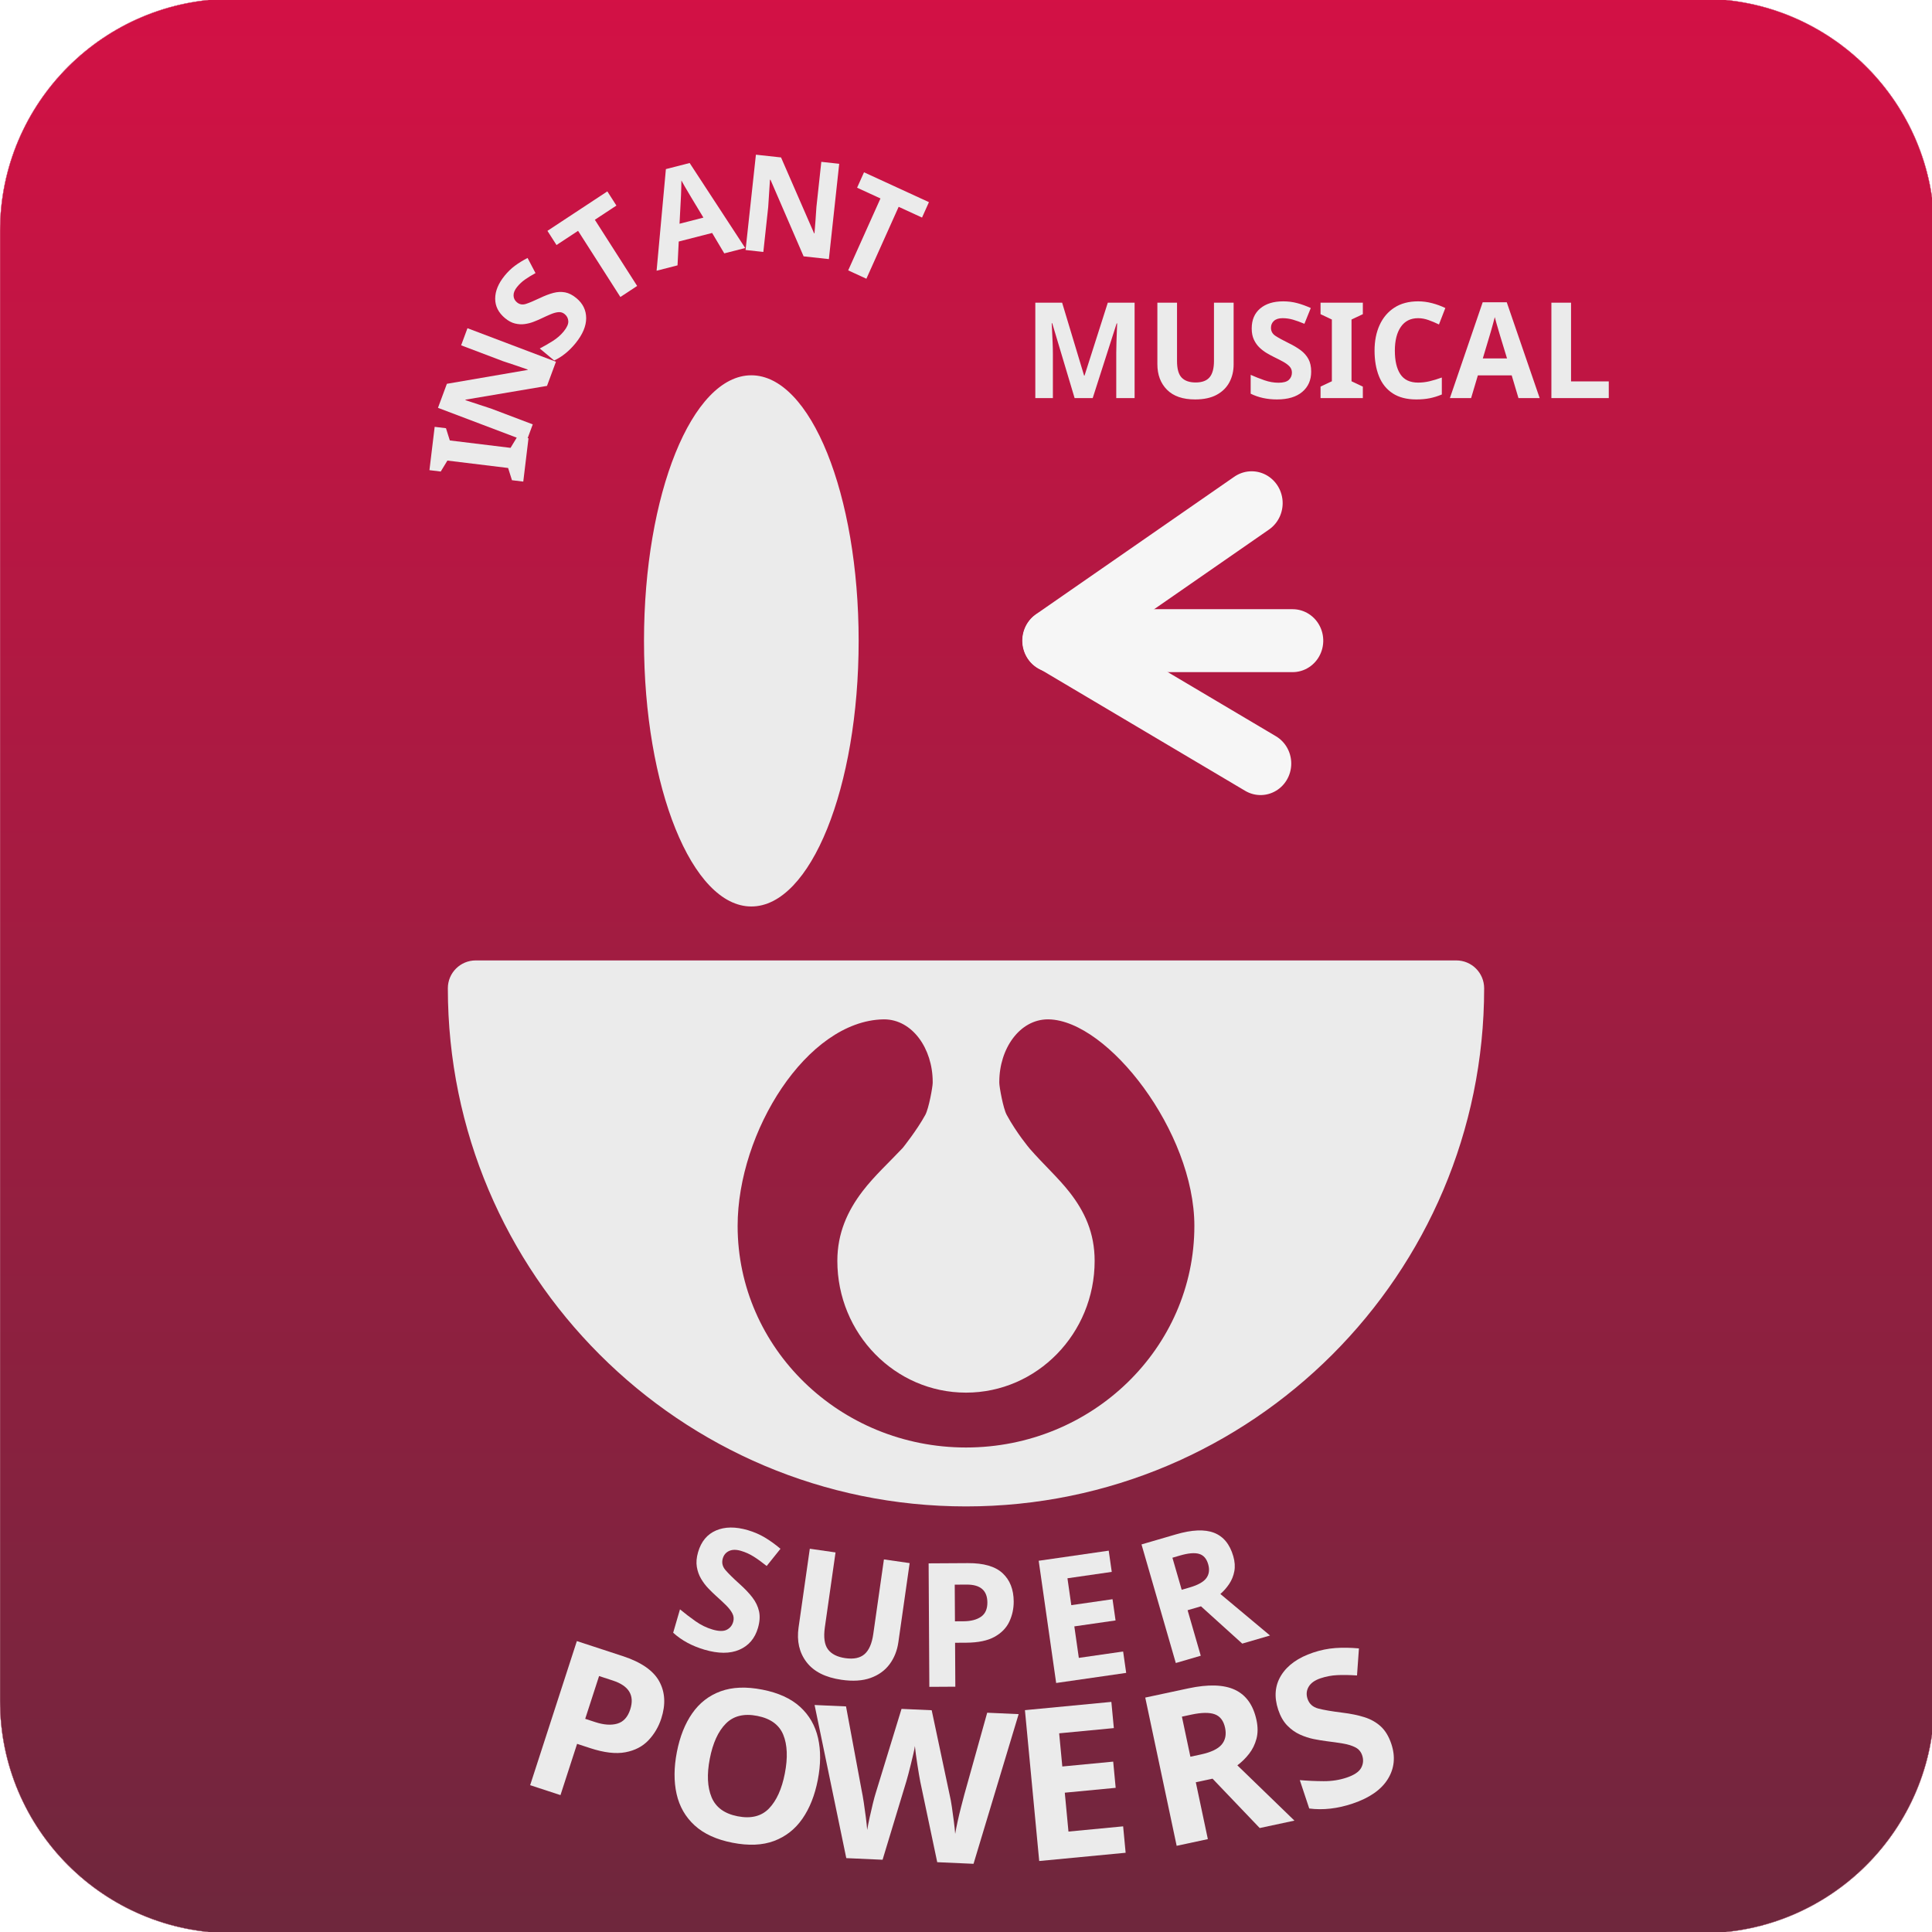
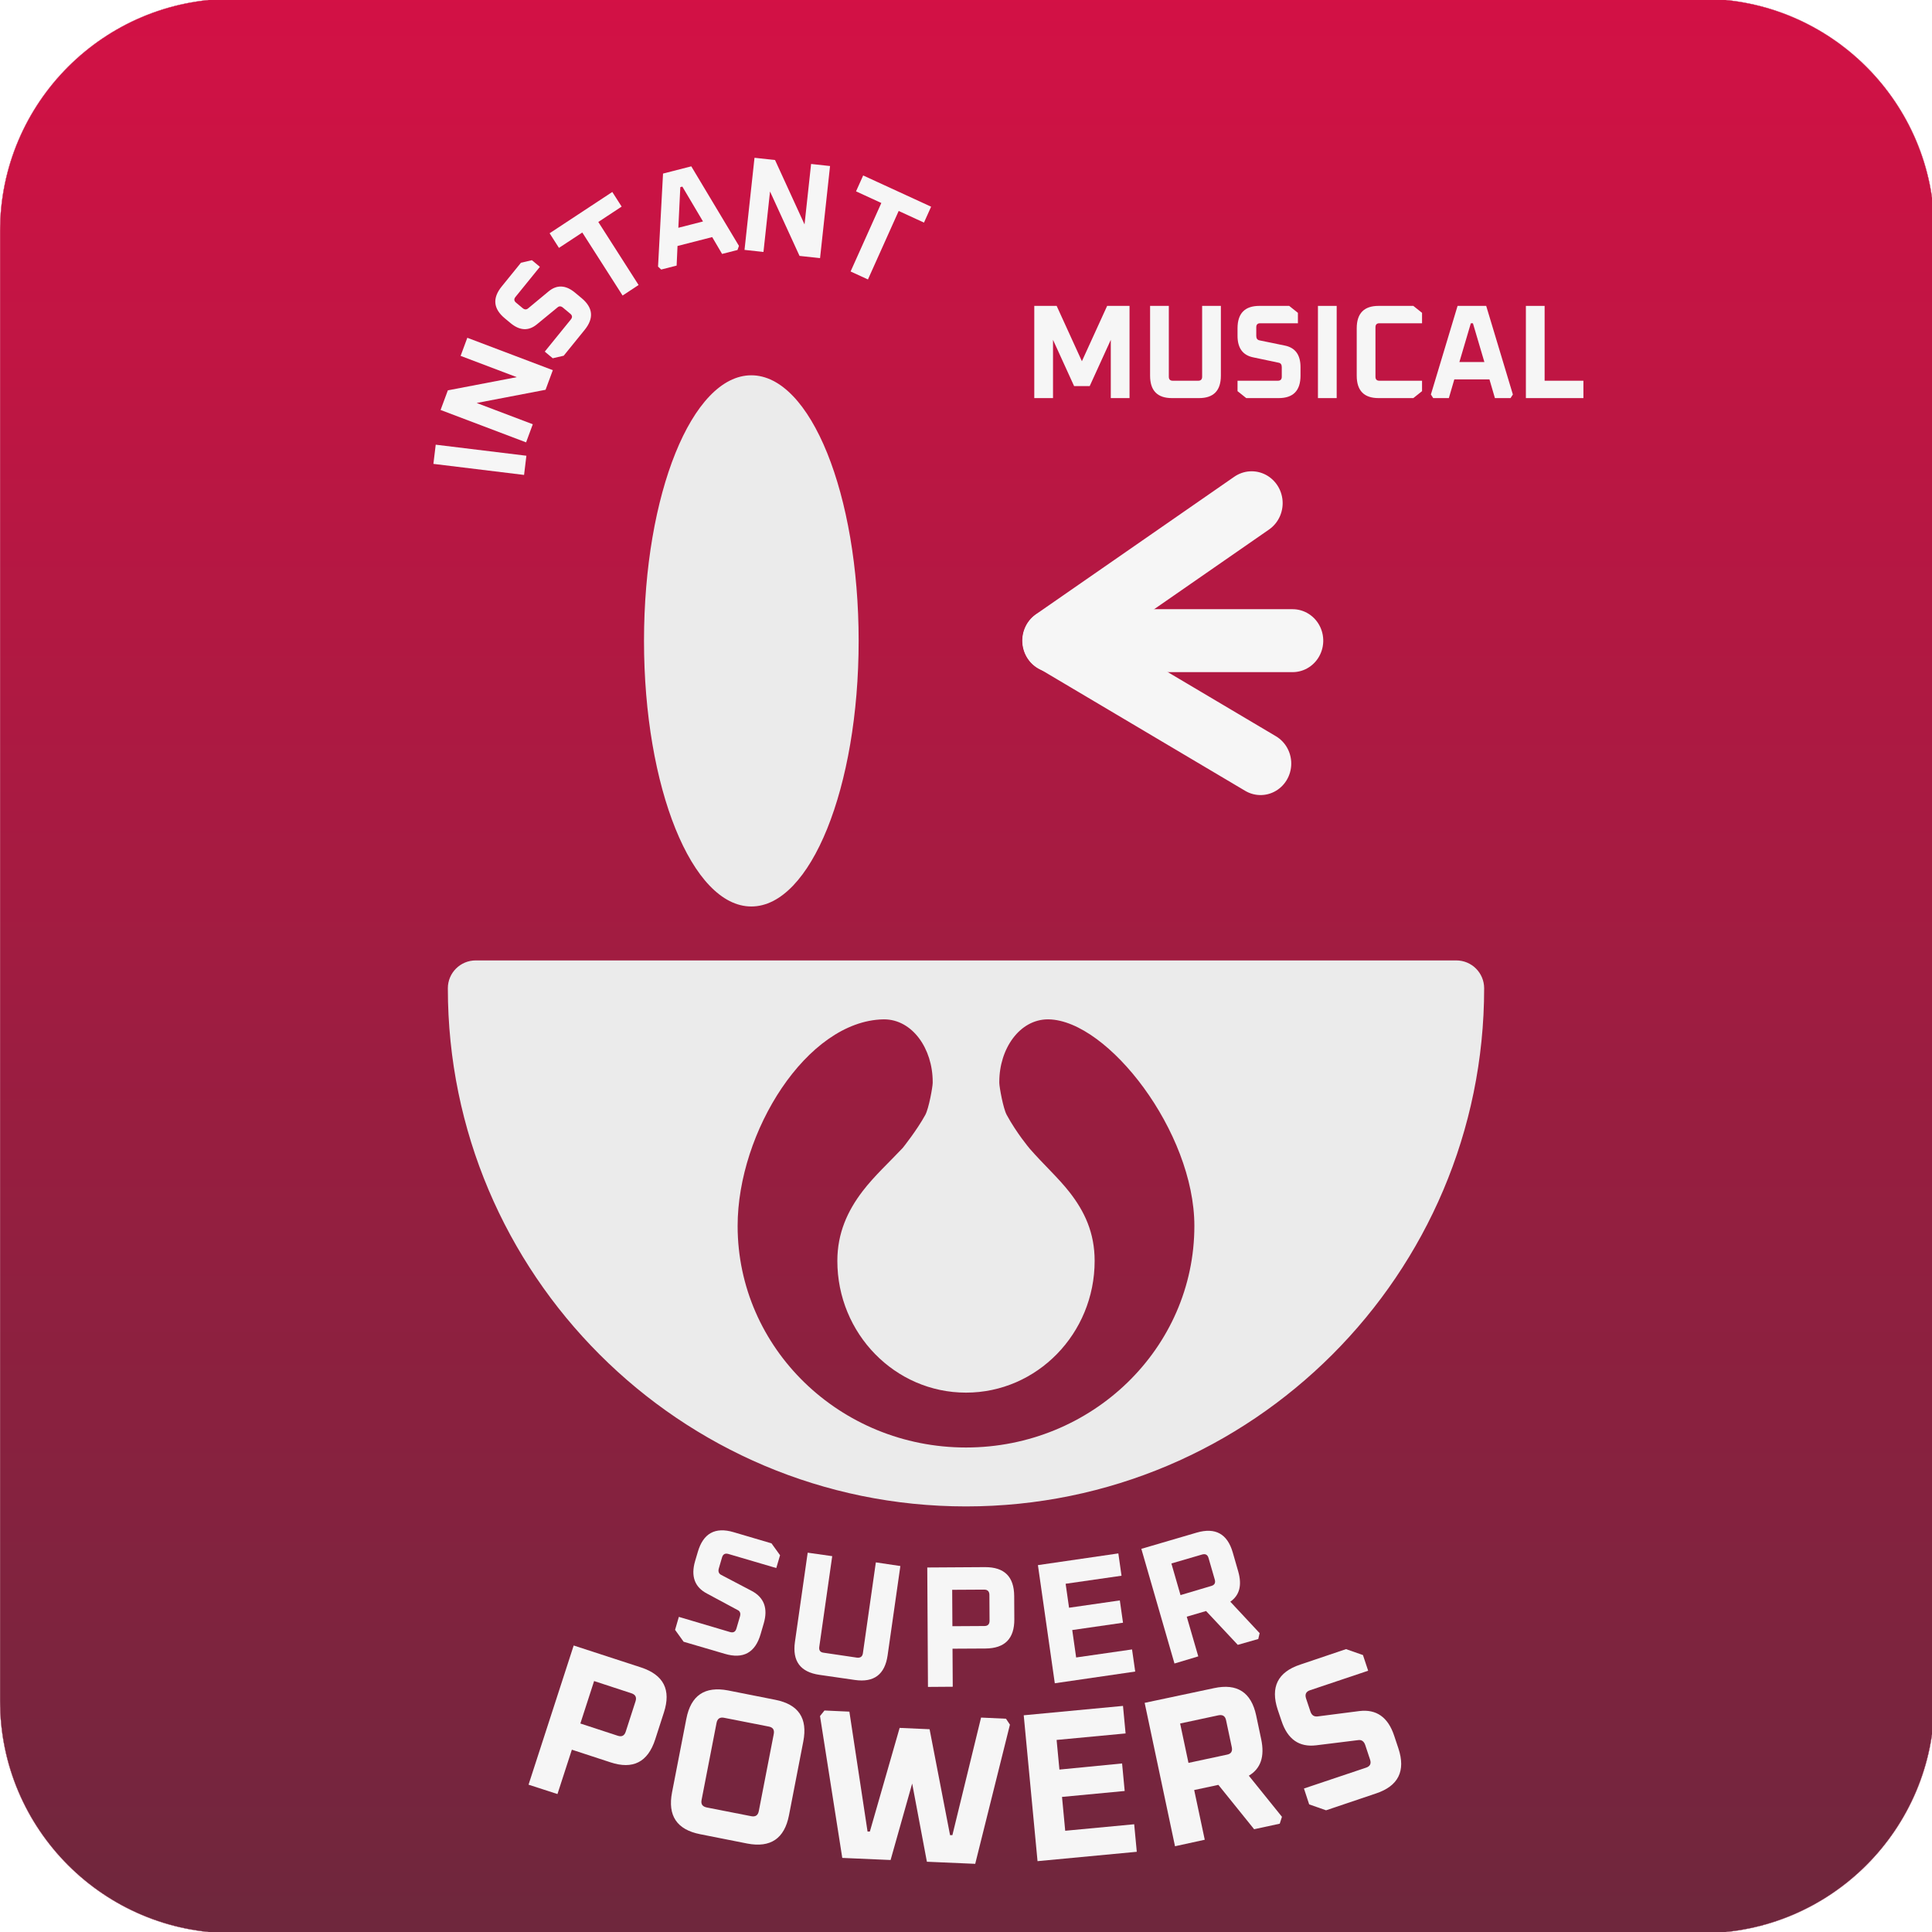
<svg xmlns="http://www.w3.org/2000/svg" width="100%" height="100%" viewBox="0 0 10240 10240" version="1.1" xml:space="preserve" style="fill-rule:evenodd;clip-rule:evenodd;stroke-linecap:round;stroke-linejoin:round;stroke-miterlimit:1.5;">
-   <g id="LIGHT" transform="matrix(1,0,0,1,-927.244,-927.244)">
+   <g id="DARK-embedded" transform="matrix(1,0,0,1,-927.244,-927.244)">
    <g id="Royal-Society-Plum" transform="matrix(0.847743,0,0,0.847743,927.244,920.737)">
      <path d="M12094.5,1451.34L12094.5,10643.1C12094.5,11444.2 11444.2,12094.5 10643.1,12094.5L1451.34,12094.5C650.323,12094.5 0,11444.2 0,10643.1L0,1451.34C0,650.323 650.323,0 1451.34,0L10643.1,0C11444.2,0 12094.5,650.323 12094.5,1451.34Z" style="fill:rgb(111,38,61);stroke:rgb(246,246,246);stroke-width:1.18px;" />
    </g>
    <g id="Royal-Society-Red" transform="matrix(0.847743,0,0,0.847743,927.244,920.737)">
-       <path d="M12094.5,1451.34L12094.5,10643.1C12094.5,11444.2 11444.2,12094.5 10643.1,12094.5L1451.34,12094.5C650.323,12094.5 0,11444.2 0,10643.1L0,1451.34C0,650.323 650.323,0 1451.34,0L10643.1,0C11444.2,0 12094.5,650.323 12094.5,1451.34Z" style="fill:rgb(211,18,69);stroke:rgb(246,246,246);stroke-width:1.18px;" />
-     </g>
-     <g id="Royal-Society-Grey" transform="matrix(0.847743,0,0,0.847743,927.244,920.737)">
-       <path d="M12094.5,1451.34L12094.5,10643.1C12094.5,11444.2 11444.2,12094.5 10643.1,12094.5L1451.34,12094.5C650.323,12094.5 0,11444.2 0,10643.1L0,1451.34C0,650.323 650.323,0 1451.34,0L10643.1,0C11444.2,0 12094.5,650.323 12094.5,1451.34Z" style="fill:rgb(224,220,219);stroke:rgb(246,246,246);stroke-width:1.18px;" />
-     </g>
-     <g id="Logo" transform="matrix(62.1718,0,0,62.1718,2938.65,4359.09)">
-       <path d="M94.173,29.051C94.173,27.741 93.11,26.678 91.799,26.678L8.201,26.678C6.89,26.678 5.827,27.741 5.827,29.051C5.827,53.431 25.62,73.224 50,73.224C74.38,73.224 94.173,53.431 94.173,29.051ZM53.472,39.849C53.166,39.29 52.845,37.466 52.84,37.134C52.839,37.101 52.839,37.068 52.839,37.034C52.839,34.192 54.58,31.701 56.991,31.701C57.013,31.701 57.034,31.701 57.055,31.702C62.111,31.808 69.469,41.299 69.469,49.311C69.469,59.737 60.745,68.201 50,68.201C39.255,68.201 30.531,59.737 30.531,49.311C30.531,41.299 36.436,31.839 42.945,31.702C42.966,31.701 42.987,31.701 43.009,31.701C45.42,31.701 47.161,34.192 47.161,37.034C47.161,37.067 47.161,37.1 47.16,37.134C47.155,37.467 46.834,39.29 46.529,39.849C45.818,41.151 44.62,42.648 44.601,42.668C43.458,43.885 42.186,45.043 41.191,46.343C39.901,48.028 39.032,49.929 39.032,52.291C39.032,58.491 43.947,63.524 50,63.524C56.053,63.524 60.967,58.491 60.967,52.291C60.967,49.895 60.11,48.075 58.814,46.421C57.854,45.196 56.608,44.074 55.442,42.737C55.367,42.648 54.318,41.4 53.472,39.849Z" style="fill:rgb(111,38,61);" />
-     </g>
-     <g id="Text-Source" transform="matrix(1.39871,0,0,1.42964,-2078.87,-4974.99)">
-       <g transform="matrix(0.558221,0,0,0.548775,2156.53,2797.19)">
-         <g trapnsform="matrix(0.959732,0.280919,-0.280919,0.959732,3967.24,-719.731)">
-           <text x="4494.09px" y="13478.1px" style="font-family:'Oxanium-Bold', 'Oxanium';font-weight:700;font-size:1168.4px;fill:rgb(111,38,61);">S</text>
-         </g>
-         <g transform="matrix(0.989878,0.141918,-0.141918,0.989878,1997.64,-608.863)">
-           <text x="5267.37px" y="13700.4px" style="font-family:'Oxanium-Bold', 'Oxanium';font-weight:700;font-size:1168.4px;fill:rgb(111,38,61);">U</text>
-         </g>
-         <g transform="matrix(0.999983,-0.00580669,0.00580669,0.999983,-80.1581,36.1783)">
-           <text x="6190.33px" y="13822.4px" style="font-family:'Oxanium-Bold', 'Oxanium';font-weight:700;font-size:1168.4px;fill:rgb(111,38,61);">P</text>
-         </g>
-         <g transform="matrix(0.98985,-0.142114,0.142114,0.98985,-1891.13,1142.41)">
-           <text x="7052.31px" y="13810.7px" style="font-family:'Oxanium-Bold', 'Oxanium';font-weight:700;font-size:1168.4px;fill:rgb(111,38,61);">E</text>
-         </g>
-         <g transform="matrix(0.96028,-0.279039,0.279039,0.96028,-3507.58,2739.13)">
-           <text x="7867.57px" y="13690.1px" style="font-family:'Oxanium-Bold', 'Oxanium';font-weight:700;font-size:1168.4px;fill:rgb(111,38,61);">R</text>
-         </g>
-       </g>
-       <g transform="matrix(0.558221,0,0,0.548775,1419.3,3136.91)">
-         <g transform="matrix(0.950834,0.309701,-0.309701,0.950834,4517.47,-801.676)">
-           <text x="4783.65px" y="13827.1px" style="font-family:'Oxanium-Bold', 'Oxanium';font-weight:700;font-size:1433.94px;fill:rgb(111,38,61);">P</text>
-         </g>
-         <g transform="matrix(0.981515,0.191387,-0.191387,0.981515,2810.56,-833.901)">
-           <text x="5722.14px" y="14132.5px" style="font-family:'Oxanium-Bold', 'Oxanium';font-weight:700;font-size:1433.94px;fill:rgb(111,38,61);">O</text>
-         </g>
-         <g transform="matrix(0.999011,0.0444702,-0.0444702,0.999011,644.787,-287.83)">
-           <text x="6791.61px" y="14348.2px" style="font-family:'Oxanium-Bold', 'Oxanium';font-weight:700;font-size:1433.94px;fill:rgb(111,38,61);">W</text>
-         </g>
-         <g transform="matrix(0.99551,-0.0946549,0.0946549,0.99551,-1325.27,843.96)">
-           <text x="8233.53px" y="14391.6px" style="font-family:'Oxanium-Bold', 'Oxanium';font-weight:700;font-size:1433.94px;fill:rgb(111,38,61);">E</text>
-         </g>
-         <g transform="matrix(0.978076,-0.208251,0.208251,0.978076,-2777.69,2223.01)">
-           <text x="9168.8px" y="14303.5px" style="font-family:'Oxanium-Bold', 'Oxanium';font-weight:700;font-size:1433.94px;fill:rgb(111,38,61);">R</text>
-         </g>
-         <g transform="matrix(0.948564,-0.316586,0.316586,0.948564,-3938.87,3937.28)">
-           <text x="10147.4px" y="14090.4px" style="font-family:'Oxanium-Bold', 'Oxanium';font-weight:700;font-size:1433.94px;fill:rgb(111,38,61);">S</text>
-         </g>
-       </g>
-       <g transform="matrix(0.277025,0,0,0.278361,6594.22,4294.83)">
-         <g transform="matrix(1779.93,0,0,1779.93,6031.7,2870.19)">
-                 </g>
-         <text x="-2095.46px" y="2870.18px" style="font-family:'Oxanium-Bold', 'Oxanium';font-weight:700;font-size:1779.93px;fill:rgb(111,38,61);">MUSICAL</text>
-       </g>
-       <g transform="matrix(0.479992,-0.278821,0.279925,0.475608,3353.16,5200.39)">
-         <g transform="matrix(0.60503,-0.796203,0.796203,0.60503,-652.214,1201.5)">
-           <text x="884.922px" y="1258.14px" style="font-family:'Oxanium-Bold', 'Oxanium';font-weight:700;font-size:902.853px;fill:rgb(111,38,61);">I</text>
-         </g>
-         <g transform="matrix(0.775502,-0.631345,0.631345,0.775502,-448.304,866.684)">
-           <text x="994.514px" y="1063.71px" style="font-family:'Oxanium-Bold', 'Oxanium';font-weight:700;font-size:902.853px;fill:rgb(111,38,61);">N</text>
-         </g>
-         <g transform="matrix(0.938119,-0.346314,0.346314,0.938119,-145.001,549.744)">
-           <text x="1465.8px" y="680.615px" style="font-family:'Oxanium-Bold', 'Oxanium';font-weight:700;font-size:902.853px;fill:rgb(111,38,61);">S</text>
-         </g>
-         <g transform="matrix(0.998916,-0.0465409,0.0465409,0.998916,-21.5188,89.2581)">
-           <text x="1906.04px" y="506.741px" style="font-family:'Oxanium-Bold', 'Oxanium';font-weight:700;font-size:902.853px;fill:rgb(111,38,61);">T</text>
-         </g>
-         <g transform="matrix(0.960367,0.278737,-0.278737,0.960367,226.184,-650.667)">
-           <text x="2401.18px" y="470.046px" style="font-family:'Oxanium-Bold', 'Oxanium';font-weight:700;font-size:902.853px;fill:rgb(111,38,61);">A</text>
-         </g>
-         <g transform="matrix(0.803558,0.595227,-0.595227,0.803558,937.483,-1624.28)">
-           <text x="2929.55px" y="608.163px" style="font-family:'Oxanium-Bold', 'Oxanium';font-weight:700;font-size:902.853px;fill:rgb(111,38,61);">N</text>
-         </g>
-         <g transform="matrix(0.577221,0.816588,-0.816588,0.577221,2237.97,-2380.62)">
-           <text x="3418.05px" y="970.985px" style="font-family:'Oxanium-Bold', 'Oxanium';font-weight:700;font-size:902.853px;fill:rgb(111,38,61);">T</text>
-         </g>
-       </g>
-     </g>
-     <g id="Eyes---Wink-Light" transform="matrix(4.30883,0,0,4.42535,540.236,-388.468)">
-       <g id="wink" transform="matrix(1,0,0,1,-422.945,12.0334)">
-         <g transform="matrix(1,0,0,1,-12.5728,0)">
-           <path d="M1821.03,876.34L2064.95,711.633" style="fill:none;stroke:rgb(111,38,61);stroke-width:76.32px;" />
-         </g>
-         <g transform="matrix(0.437908,0.89902,-0.89902,0.437908,1798.86,-1144.56)">
-           <path d="M1821.03,876.34L2064.95,711.633" style="fill:none;stroke:rgb(111,38,61);stroke-width:75.53px;" />
-         </g>
-         <g transform="matrix(0.828749,0.55962,-0.55962,0.828749,789.697,-869.012)">
-           <path d="M1821.03,876.34L2064.95,711.633" style="fill:none;stroke:rgb(111,38,61);stroke-width:75.39px;" />
-         </g>
-       </g>
-       <g id="Left-Eye" transform="matrix(1,0,0,1,162.355,55.0469)">
-         <ellipse cx="851.651" cy="833.592" rx="132.017" ry="318.098" style="fill:rgb(111,38,61);" />
-       </g>
-     </g>
-   </g>
-   <g id="DARK" transform="matrix(1,0,0,1,-927.244,-927.244)">
-     <g id="Royal-Society-Plum1" transform="matrix(0.847743,0,0,0.847743,927.244,920.737)">
-       <path d="M12094.5,1451.34L12094.5,10643.1C12094.5,11444.2 11444.2,12094.5 10643.1,12094.5L1451.34,12094.5C650.323,12094.5 0,11444.2 0,10643.1L0,1451.34C0,650.323 650.323,0 1451.34,0L10643.1,0C11444.2,0 12094.5,650.323 12094.5,1451.34Z" style="fill:rgb(111,38,61);stroke:rgb(246,246,246);stroke-width:1.18px;" />
-     </g>
-     <g id="Royal-Society-Red1" transform="matrix(0.847743,0,0,0.847743,927.244,920.737)">
      <path d="M12094.5,1451.34L12094.5,10643.1C12094.5,11444.2 11444.2,12094.5 10643.1,12094.5L1451.34,12094.5C650.323,12094.5 0,11444.2 0,10643.1L0,1451.34C0,650.323 650.323,0 1451.34,0L10643.1,0C11444.2,0 12094.5,650.323 12094.5,1451.34Z" style="fill:rgb(211,18,69);stroke:rgb(246,246,246);stroke-width:1.18px;" />
    </g>
    <g id="Royal-Society-Gradient" transform="matrix(0.847743,0,0,0.847743,927.244,920.737)">
      <path d="M12094.5,1451.34L12094.5,10643.1C12094.5,11444.2 11444.2,12094.5 10643.1,12094.5L1451.34,12094.5C650.323,12094.5 0,11444.2 0,10643.1L0,1451.34C0,650.323 650.323,0 1451.34,0L10643.1,0C11444.2,0 12094.5,650.323 12094.5,1451.34Z" style="fill:url(#_Linear1);stroke:rgb(246,246,246);stroke-width:1.18px;" />
    </g>
    <g id="Logo-Light" transform="matrix(62.1718,0,0,62.1718,2938.65,4359.09)">
      <path d="M94.173,29.051C94.173,27.741 93.11,26.678 91.799,26.678L8.201,26.678C6.89,26.678 5.827,27.741 5.827,29.051C5.827,53.431 25.62,73.224 50,73.224C74.38,73.224 94.173,53.431 94.173,29.051ZM53.472,39.849C53.166,39.29 52.845,37.466 52.84,37.134C52.839,37.101 52.839,37.068 52.839,37.034C52.839,34.192 54.58,31.701 56.991,31.701C57.013,31.701 57.034,31.701 57.055,31.702C62.111,31.808 69.469,41.299 69.469,49.311C69.469,59.737 60.745,68.201 50,68.201C39.255,68.201 30.531,59.737 30.531,49.311C30.531,41.299 36.436,31.839 42.945,31.702C42.966,31.701 42.987,31.701 43.009,31.701C45.42,31.701 47.161,34.192 47.161,37.034C47.161,37.067 47.161,37.1 47.16,37.134C47.155,37.467 46.834,39.29 46.529,39.849C45.818,41.151 44.62,42.648 44.601,42.668C43.458,43.885 42.186,45.043 41.191,46.343C39.901,48.028 39.032,49.929 39.032,52.291C39.032,58.491 43.947,63.524 50,63.524C56.053,63.524 60.967,58.491 60.967,52.291C60.967,49.895 60.11,48.075 58.814,46.421C57.854,45.196 56.608,44.074 55.442,42.737C55.367,42.648 54.318,41.4 53.472,39.849Z" style="fill:rgb(235,235,235);" />
    </g>
-     <g id="Text-Source-Light" transform="matrix(1.39871,0,0,1.42964,-2078.87,-4974.99)">
-       <g transform="matrix(0.558221,0,0,0.548775,2156.53,2797.19)">
-         <g transform="matrix(0.959732,0.280919,-0.280919,0.959732,3967.24,-719.731)">
-           <text x="4494.09px" y="13478.1px" style="font-family:'Oxanium-Bold', 'Oxanium';font-weight:700;font-size:1168.4px;fill:rgb(235,235,235);">S</text>
-         </g>
-         <g transform="matrix(0.989878,0.141918,-0.141918,0.989878,1997.64,-608.863)">
-           <text x="5267.37px" y="13700.4px" style="font-family:'Oxanium-Bold', 'Oxanium';font-weight:700;font-size:1168.4px;fill:rgb(235,235,235);">U</text>
-         </g>
-         <g transform="matrix(0.999983,-0.00580669,0.00580669,0.999983,-80.1581,36.1783)">
-           <text x="6190.33px" y="13822.4px" style="font-family:'Oxanium-Bold', 'Oxanium';font-weight:700;font-size:1168.4px;fill:rgb(235,235,235);">P</text>
-         </g>
-         <g transform="matrix(0.98985,-0.142114,0.142114,0.98985,-1891.13,1142.41)">
-           <text x="7052.31px" y="13810.7px" style="font-family:'Oxanium-Bold', 'Oxanium';font-weight:700;font-size:1168.4px;fill:rgb(235,235,235);">E</text>
-         </g>
-         <g transform="matrix(0.96028,-0.279039,0.279039,0.96028,-3507.58,2739.13)">
-           <text x="7867.57px" y="13690.1px" style="font-family:'Oxanium-Bold', 'Oxanium';font-weight:700;font-size:1168.4px;fill:rgb(235,235,235);">R</text>
-         </g>
+     <g transform="matrix(1.39871,0,0,1.42964,-2078.87,-4974.99)">
+       <g transform="matrix(4.0549,0,0,67.8026,880.039,-87004.4)">
+         <path d="M943.861,1433.21L947.386,1432.5L995.241,1433.33C998.328,1433.38 1000.32,1433.32 1001.23,1433.13L1004.48,1432.48C1005.35,1432.31 1004.57,1432.18 1002.11,1432.12L973.817,1431.23C962.191,1430.88 958.441,1430.28 962.568,1429.45L965.098,1428.95C970.159,1427.93 981.334,1427.57 998.624,1427.87L1033.97,1428.48L1041.97,1429.13L1038.44,1429.83L993.676,1429.06C990.588,1429.01 988.593,1429.07 987.689,1429.26L984.752,1429.85C983.909,1430.02 984.698,1430.14 987.12,1430.21L1015.46,1431.08C1027.09,1431.44 1030.84,1432.04 1026.71,1432.86L1023.82,1433.44C1018.76,1434.46 1007.58,1434.82 990.293,1434.52L951.854,1433.86L943.861,1433.21Z" style="fill:rgb(246,246,246);" />
      </g>
-       <g transform="matrix(0.558221,0,0,0.548775,1419.3,3136.91)">
-         <g transform="matrix(0.950834,0.309701,-0.309701,0.950834,4517.47,-801.676)">
-           <text x="4783.65px" y="13827.1px" style="font-family:'Oxanium-Bold', 'Oxanium';font-weight:700;font-size:1433.94px;fill:rgb(235,235,235);">P</text>
-         </g>
-         <g transform="matrix(0.981515,0.191387,-0.191387,0.981515,2810.56,-833.901)">
-           <text x="5722.14px" y="14132.5px" style="font-family:'Oxanium-Bold', 'Oxanium';font-weight:700;font-size:1433.94px;fill:rgb(235,235,235);">O</text>
-         </g>
-         <g transform="matrix(0.999011,0.0444702,-0.0444702,0.999011,644.787,-287.83)">
-           <text x="6791.61px" y="14348.2px" style="font-family:'Oxanium-Bold', 'Oxanium';font-weight:700;font-size:1433.94px;fill:rgb(235,235,235);">W</text>
-         </g>
-         <g transform="matrix(0.99551,-0.0946549,0.0946549,0.99551,-1325.27,843.96)">
-           <text x="8233.53px" y="14391.6px" style="font-family:'Oxanium-Bold', 'Oxanium';font-weight:700;font-size:1433.94px;fill:rgb(235,235,235);">E</text>
-         </g>
-         <g transform="matrix(0.978076,-0.208251,0.208251,0.978076,-2777.69,2223.01)">
-           <text x="9168.8px" y="14303.5px" style="font-family:'Oxanium-Bold', 'Oxanium';font-weight:700;font-size:1433.94px;fill:rgb(235,235,235);">R</text>
-         </g>
-         <g transform="matrix(0.948564,-0.316586,0.316586,0.948564,-3938.87,3937.28)">
-           <text x="10147.4px" y="14090.4px" style="font-family:'Oxanium-Bold', 'Oxanium';font-weight:700;font-size:1433.94px;fill:rgb(235,235,235);">S</text>
-         </g>
+       <g transform="matrix(4.0549,0,0,67.8026,880.039,-87004.4)">
+         <path d="M1055.87,1433.87L1067.79,1428.99L1090.72,1429.18L1078.62,1434.14C1078.16,1434.33 1079.53,1434.44 1082.71,1434.46L1113.92,1434.73C1117.1,1434.75 1118.92,1434.67 1119.38,1434.49L1131.48,1429.52L1154.4,1429.72L1142.49,1434.6C1139.93,1435.65 1129.74,1436.1 1111.9,1435.95L1078.79,1435.67C1060.95,1435.52 1053.32,1434.92 1055.87,1433.87Z" style="fill:rgb(246,246,246);" />
+       </g>
+       <g transform="matrix(4.0549,0,0,67.8026,880.039,-87004.4)">
+         <path d="M1180.19,1436.33L1179.54,1429.8L1233.59,1429.78C1251.6,1429.78 1260.66,1430.3 1260.77,1431.36L1260.89,1432.63C1260.99,1433.69 1252.04,1434.22 1234.03,1434.23L1203.14,1434.24L1203.35,1436.32L1180.19,1436.33ZM1203.02,1433.01L1232.94,1433C1236.15,1433 1237.75,1432.9 1237.74,1432.71L1237.6,1431.3C1237.58,1431.11 1235.96,1431.01 1232.74,1431.01L1202.83,1431.02L1203.02,1433.01Z" style="fill:rgb(246,246,246);" />
+       </g>
+       <g transform="matrix(4.0549,0,0,67.8026,880.039,-87004.4)">
+         <path d="M1298.72,1436.13L1282.94,1429.67L1358.1,1429.03L1361.07,1430.25L1308.84,1430.69L1312.04,1432L1359.49,1431.6L1362.46,1432.82L1315.02,1433.22L1318.67,1434.72L1370.9,1434.28L1373.87,1435.49L1298.72,1436.13Z" style="fill:rgb(246,246,246);" />
+       </g>
+       <g transform="matrix(4.0549,0,0,67.8026,880.039,-87004.4)">
+         <path d="M1410.56,1435.05L1379.59,1428.78L1431.49,1427.89C1448.79,1427.6 1459.95,1427.96 1464.98,1428.97L1470.1,1430.01C1473.84,1430.77 1471.38,1431.32 1462.73,1431.67L1490.15,1433.39L1488.87,1433.71L1469.72,1434.03L1440.1,1432.18L1422.03,1432.49L1432.8,1434.66L1410.56,1435.05ZM1416.2,1431.31L1444.93,1430.81C1448.02,1430.76 1449.11,1430.64 1448.21,1430.46L1442.38,1429.28C1441.48,1429.1 1439.49,1429.04 1436.4,1429.09L1407.67,1429.58L1416.2,1431.31Z" style="fill:rgb(246,246,246);" />
+       </g>
+       <g transform="matrix(4.92155,0,0,70.8822,-173.569,-90776.8)">
+         <path d="M878.913,1432.26L913.669,1424.98L965.63,1426.13C982.95,1426.52 988.79,1427.3 983.148,1428.48L976.399,1429.9C970.757,1431.08 959.276,1431.48 941.956,1431.09L912.264,1430.43L901.182,1432.75L878.913,1432.26ZM918.812,1429.06L947.576,1429.7C950.669,1429.77 952.719,1429.7 953.727,1429.49L961.282,1427.9C962.29,1427.69 961.247,1427.55 958.154,1427.48L929.39,1426.84L918.812,1429.06Z" style="fill:rgb(246,246,246);" />
+       </g>
+       <g transform="matrix(4.92155,0,0,70.8822,-173.569,-90776.8)">
+         <path d="M989.403,1432.66L1000.42,1428.81C1003.91,1427.59 1014.59,1427.1 1032.47,1427.33L1068.87,1427.82C1086.75,1428.06 1093.94,1428.78 1090.46,1430L1079.44,1433.86C1075.95,1435.08 1065.27,1435.57 1047.39,1435.34L1010.99,1434.85C993.113,1434.61 985.916,1433.88 989.403,1432.66ZM1012.14,1433.06C1011.52,1433.28 1012.8,1433.4 1016,1433.45L1050.48,1433.91C1053.67,1433.95 1055.58,1433.86 1056.2,1433.64L1067.72,1429.61C1068.34,1429.39 1067.06,1429.26 1063.86,1429.22L1029.38,1428.76C1026.19,1428.72 1024.28,1428.81 1023.66,1429.03L1012.14,1433.06Z" style="fill:rgb(246,246,246);" />
+       </g>
+       <g transform="matrix(4.92155,0,0,70.8822,-173.569,-90776.8)">
+         <path d="M1103.33,1428.67L1106.77,1428.38L1125.94,1428.44L1139.93,1434.71L1141.72,1434.71L1164.63,1429.29L1187.7,1429.36L1203.46,1434.9L1205.25,1434.9L1227.33,1428.75L1246.51,1428.81L1249.56,1429.12L1222.83,1436.4L1185.62,1436.29L1174.29,1432.2L1157.67,1436.2L1120.47,1436.09L1103.33,1428.67Z" style="fill:rgb(246,246,246);" />
+       </g>
+       <g transform="matrix(4.92155,0,0,70.8822,-173.569,-90776.8)">
+         <path d="M1270.81,1436.26L1260.18,1428.63L1336.61,1428.14L1338.61,1429.58L1285.5,1429.92L1287.66,1431.47L1335.91,1431.15L1337.91,1432.59L1289.66,1432.9L1292.12,1434.67L1345.23,1434.33L1347.23,1435.77L1270.81,1436.26Z" style="fill:rgb(246,246,246);" />
+       </g>
+       <g transform="matrix(4.92155,0,0,70.8822,-173.569,-90776.8)">
+         <path d="M1376.66,1435.48L1353.29,1427.98L1406.74,1427.21C1424.55,1426.95 1435.36,1427.43 1439.15,1428.64L1443.01,1429.88C1445.84,1430.79 1442.66,1431.42 1433.5,1431.79L1459,1433.94L1457.31,1434.3L1437.58,1434.59L1410.05,1432.27L1391.43,1432.54L1399.56,1435.14L1376.66,1435.48ZM1387.03,1431.12L1416.62,1430.69C1419.8,1430.65 1421.05,1430.52 1420.38,1430.3L1415.97,1428.89C1415.3,1428.67 1413.37,1428.59 1410.18,1428.63L1380.6,1429.06L1387.03,1431.12Z" style="fill:rgb(246,246,246);" />
+       </g>
+       <g transform="matrix(4.92155,0,0,70.8822,-173.569,-90776.8)">
+         <path d="M1479.95,1433.29L1475.94,1432.46L1523.76,1431.37C1526.85,1431.3 1527.88,1431.16 1526.85,1430.95L1523.14,1430.19C1522.14,1429.99 1520.29,1429.9 1517.59,1429.93L1485.44,1430.2C1472.28,1430.31 1463.34,1429.89 1458.64,1428.92L1455.75,1428.34C1449.99,1427.16 1455.74,1426.37 1473.02,1425.98L1508.35,1425.17L1521.37,1425.48L1525.38,1426.3L1480.64,1427.32C1477.56,1427.39 1476.53,1427.53 1477.56,1427.75L1480.9,1428.43C1481.87,1428.63 1483.72,1428.71 1486.46,1428.69L1518.55,1428.41C1531.72,1428.3 1540.65,1428.73 1545.36,1429.69L1548.65,1430.36C1554.42,1431.54 1548.66,1432.33 1531.38,1432.72L1492.97,1433.6L1479.95,1433.29Z" style="fill:rgb(246,246,246);" />
      </g>
      <g transform="matrix(0.277025,0,0,0.278361,6608.51,4805.44)">
-         <g transform="matrix(1779.93,0,0,1779.93,6031.7,2870.19)">
-                 </g>
-         <text x="-2095.46px" y="2870.18px" style="font-family:'Oxanium-Bold', 'Oxanium';font-weight:700;font-size:1779.93px;fill:rgb(235,235,235);">MUSICAL</text>
+         <path d="M-1949.51,2870.18L-1949.51,1642.03L-1643.36,1642.03L-1298.05,2378.93L-952.748,1642.03L-646.6,1642.03L-646.6,2870.18L-902.909,2870.18L-902.909,2094.14L-1191.26,2709.99L-1404.85,2709.99L-1693.2,2094.14L-1693.2,2870.18L-1949.51,2870.18Z" style="fill:rgb(246,246,246);" />
      </g>
-       <g transform="matrix(0.479992,-0.278821,0.279925,0.475608,3353.16,5578.1)">
-         <g transform="matrix(0.60503,-0.796203,0.796203,0.60503,-652.214,1201.5)">
-           <text x="884.922px" y="1258.14px" style="font-family:'Oxanium-Bold', 'Oxanium';font-weight:700;font-size:902.853px;fill:rgb(235,235,235);">I</text>
-         </g>
-         <g transform="matrix(0.775502,-0.631345,0.631345,0.775502,-448.304,866.684)">
-           <text x="994.514px" y="1063.71px" style="font-family:'Oxanium-Bold', 'Oxanium';font-weight:700;font-size:902.853px;fill:rgb(235,235,235);">N</text>
-         </g>
-         <g transform="matrix(0.938119,-0.346314,0.346314,0.938119,-145.001,549.744)">
-           <text x="1465.8px" y="680.615px" style="font-family:'Oxanium-Bold', 'Oxanium';font-weight:700;font-size:902.853px;fill:rgb(235,235,235);">S</text>
-         </g>
-         <g transform="matrix(0.998916,-0.0465409,0.0465409,0.998916,-21.5188,89.2581)">
-           <text x="1906.04px" y="506.741px" style="font-family:'Oxanium-Bold', 'Oxanium';font-weight:700;font-size:902.853px;fill:rgb(235,235,235);">T</text>
-         </g>
-         <g transform="matrix(0.960367,0.278737,-0.278737,0.960367,226.184,-650.667)">
-           <text x="2401.18px" y="470.046px" style="font-family:'Oxanium-Bold', 'Oxanium';font-weight:700;font-size:902.853px;fill:rgb(235,235,235);">A</text>
-         </g>
-         <g transform="matrix(0.803558,0.595227,-0.595227,0.803558,937.483,-1624.28)">
-           <text x="2929.55px" y="608.163px" style="font-family:'Oxanium-Bold', 'Oxanium';font-weight:700;font-size:902.853px;fill:rgb(235,235,235);">N</text>
-         </g>
-         <g transform="matrix(0.577221,0.816588,-0.816588,0.577221,2237.97,-2380.62)">
-           <text x="3418.05px" y="970.985px" style="font-family:'Oxanium-Bold', 'Oxanium';font-weight:700;font-size:902.853px;fill:rgb(235,235,235);">T</text>
-         </g>
+       <g transform="matrix(0.277025,0,0,0.278361,6608.51,4805.44)">
+         <path d="M-365.371,2571.16L-365.371,1642.03L-109.061,1642.03L-109.061,2585.4C-109.061,2620.99 -91.261,2638.79 -55.663,2638.79L293.204,2638.79C328.802,2638.79 346.601,2620.99 346.601,2585.4L346.601,1642.03L602.911,1642.03L602.911,2571.16C602.911,2770.51 503.235,2870.18 303.883,2870.18L-66.342,2870.18C-265.695,2870.18 -365.371,2770.51 -365.371,2571.16Z" style="fill:rgb(246,246,246);" />
+       </g>
+       <g transform="matrix(0.277025,0,0,0.278361,6608.51,4805.44)">
+         <path d="M830.742,2777.63L830.742,2638.79L1382.52,2638.79C1418.12,2638.79 1435.92,2620.99 1435.92,2585.4L1435.92,2457.24C1435.92,2422.83 1421.09,2403.25 1391.42,2398.5L1044.33,2327.31C901.94,2298.83 830.742,2203.3 830.742,2040.74L830.742,1941.06C830.742,1741.71 930.419,1642.03 1129.77,1642.03L1537.38,1642.03L1656.63,1734.59L1656.63,1873.42L1140.45,1873.42C1104.85,1873.42 1087.05,1891.22 1087.05,1926.82L1087.05,2042.52C1087.05,2075.74 1101.88,2095.32 1131.55,2101.26L1478.64,2170.67C1621.03,2199.15 1692.23,2294.68 1692.23,2457.24L1692.23,2571.16C1692.23,2770.51 1592.55,2870.18 1393.2,2870.18L949.998,2870.18L830.742,2777.63Z" style="fill:rgb(246,246,246);" />
+       </g>
+       <g transform="matrix(0.277025,0,0,0.278361,6608.51,4805.44)">
+         <rect x="1930.74" y="1642.03" width="256.31" height="1228.15" style="fill:rgb(246,246,246);" />
+       </g>
+       <g transform="matrix(0.277025,0,0,0.278361,6608.51,4805.44)">
+         <path d="M2461.16,2571.16L2461.16,1941.06C2461.16,1741.71 2560.83,1642.03 2760.19,1642.03L3235.43,1642.03L3354.68,1734.59L3354.68,1873.42L2770.87,1873.42C2735.27,1873.42 2717.47,1891.22 2717.47,1926.82L2717.47,2585.4C2717.47,2620.99 2735.27,2638.79 2770.87,2638.79L3354.68,2638.79L3354.68,2777.63L3235.43,2870.18L2760.19,2870.18C2560.83,2870.18 2461.16,2770.51 2461.16,2571.16Z" style="fill:rgb(246,246,246);" />
+       </g>
+       <g transform="matrix(0.277025,0,0,0.278361,6608.51,4805.44)">
+         <path d="M3475.72,2822.13L3840.6,1642.03L4232.19,1642.03L4597.07,2822.13L4565.04,2870.18L4351.44,2870.18L4276.69,2620.99L3796.11,2620.99L3721.35,2870.18L3507.76,2870.18L3475.72,2822.13ZM3865.52,2389.6L4207.27,2389.6L4050.64,1873.42L4022.16,1873.42L3865.52,2389.6Z" style="fill:rgb(246,246,246);" />
+       </g>
+       <g transform="matrix(0.277025,0,0,0.278361,6608.51,4805.44)">
+         <path d="M4775.07,2870.18L4775.07,1642.03L5031.38,1642.03L5031.38,2638.79L5561.8,2638.79L5561.8,2870.18L4775.07,2870.18Z" style="fill:rgb(246,246,246);" />
+       </g>
+       <g transform="matrix(2.09747,-1.21839,2.52018,4.28193,1281.05,4267.87)">
+         <path d="M674.978,570.71L561.47,528.845L579.471,517.347L692.979,559.212L674.978,570.71Z" style="fill:rgb(246,246,246);" />
+       </g>
+       <g transform="matrix(2.09747,-1.21839,2.52018,4.28193,1281.05,4267.87)">
+         <path d="M702.946,550.471L612.94,496.81L637.936,486.933L740.929,504.815L681.838,469.585L704.911,460.468L794.917,514.129L769.921,524.006L666.928,506.124L726.019,541.353L702.946,550.471Z" style="fill:rgb(246,246,246);" />
+       </g>
+       <g transform="matrix(2.09747,-1.21839,2.52018,4.28193,1281.05,4267.87)">
+         <path d="M804.016,506.412L798.434,499.074L858.521,488.308C862.397,487.614 863.62,486.325 862.189,484.444L857.037,477.67C855.654,475.852 853.251,475.106 849.83,475.434L809.172,478.443C792.521,479.716 780.928,476.057 774.393,467.464L770.386,462.196C762.372,451.659 769.219,444.446 790.928,440.556L835.314,432.603L852.021,435.169L857.602,442.507L801.393,452.578C797.516,453.273 796.293,454.561 797.724,456.442L802.375,462.557C803.711,464.313 806.113,465.059 809.582,464.794L850.169,461.69C866.82,460.417 878.413,464.077 884.948,472.669L889.527,478.69C897.541,489.227 890.694,496.44 868.985,500.33L820.723,508.977L804.016,506.412Z" style="fill:rgb(246,246,246);" />
+       </g>
+       <g transform="matrix(2.09747,-1.21839,2.52018,4.28193,1281.05,4267.87)">
+         <path d="M897.973,437.588L896.723,424.565L1013.13,421.933L1014.38,434.955L971.035,435.936L976.419,492.033L946.7,492.705L941.315,436.608L897.973,437.588Z" style="fill:rgb(246,246,246);" />
+       </g>
+       <g transform="matrix(2.09747,-1.21839,2.52018,4.28193,1281.05,4267.87)">
+         <path d="M1016.84,487.624L1095.7,429.502L1139.35,435.652L1141.85,505.234L1136.72,507.332L1112.91,503.977L1112.64,489.32L1059.06,481.773L1042.67,494.082L1018.86,490.728L1016.84,487.624ZM1074.29,470.343L1112.38,475.71L1111.62,445.321L1108.45,444.873L1074.29,470.343Z" style="fill:rgb(246,246,246);" />
+       </g>
+       <g transform="matrix(2.09747,-1.21839,2.52018,4.28193,1281.05,4267.87)">
+         <path d="M1146.24,509.957L1231.1,454.355L1257,463.667L1246.78,516.526L1302.49,480.022L1326.4,488.618L1241.54,544.22L1215.64,534.908L1225.86,482.049L1170.15,518.553L1146.24,509.957Z" style="fill:rgb(246,246,246);" />
+       </g>
+       <g transform="matrix(2.09747,-1.21839,2.52018,4.28193,1281.05,4267.87)">
+         <path d="M1341.76,514.912L1363.69,507.387L1430.96,553.573L1409.02,561.098L1383.98,543.901L1289.5,576.317L1272.32,564.525L1366.8,532.109L1341.76,514.912Z" style="fill:rgb(246,246,246);" />
      </g>
    </g>
-     <g id="Eyes---Wink-Light1" transform="matrix(4.30883,0,0,4.42535,540.236,391.532)">
-       <g id="wink1" transform="matrix(1,0,0,1,-422.945,12.0334)">
+     <g id="Eyes---Wink-Light" transform="matrix(4.30883,0,0,4.42535,540.236,391.532)">
+       <g id="wink" transform="matrix(1,0,0,1,-422.945,12.0334)">
        <g transform="matrix(1,0,0,1,-12.5728,0)">
          <path d="M1821.03,876.34L2064.95,711.633" style="fill:none;stroke:rgb(246,246,246);stroke-width:76.32px;" />
        </g>
        <g transform="matrix(0.437908,0.89902,-0.89902,0.437908,1798.86,-1144.56)">
          <path d="M1821.03,876.34L2064.95,711.633" style="fill:none;stroke:rgb(246,246,246);stroke-width:75.53px;" />
        </g>
        <g transform="matrix(0.828749,0.55962,-0.55962,0.828749,789.697,-869.012)">
          <path d="M1821.03,876.34L2064.95,711.633" style="fill:none;stroke:rgb(246,246,246);stroke-width:75.39px;" />
        </g>
      </g>
-       <g id="Left-Eye1" transform="matrix(1,0,0,1,162.355,55.0469)">
+       <g id="Left-Eye" transform="matrix(1,0,0,1,162.355,55.0469)">
        <ellipse cx="851.651" cy="833.592" rx="132.017" ry="318.098" style="fill:rgb(235,235,235);" />
      </g>
    </g>
  </g>
  <defs>
    <linearGradient id="_Linear1" x1="0" y1="0" x2="1" y2="0" gradientUnits="userSpaceOnUse" gradientTransform="matrix(7.40574e-13,-12094.5,12094.5,7.40574e-13,6047.24,12094.5)">
      <stop offset="0" style="stop-color:rgb(110,39,61);stop-opacity:1" />
      <stop offset="1" style="stop-color:rgb(211,17,69);stop-opacity:1" />
    </linearGradient>
  </defs>
</svg>
